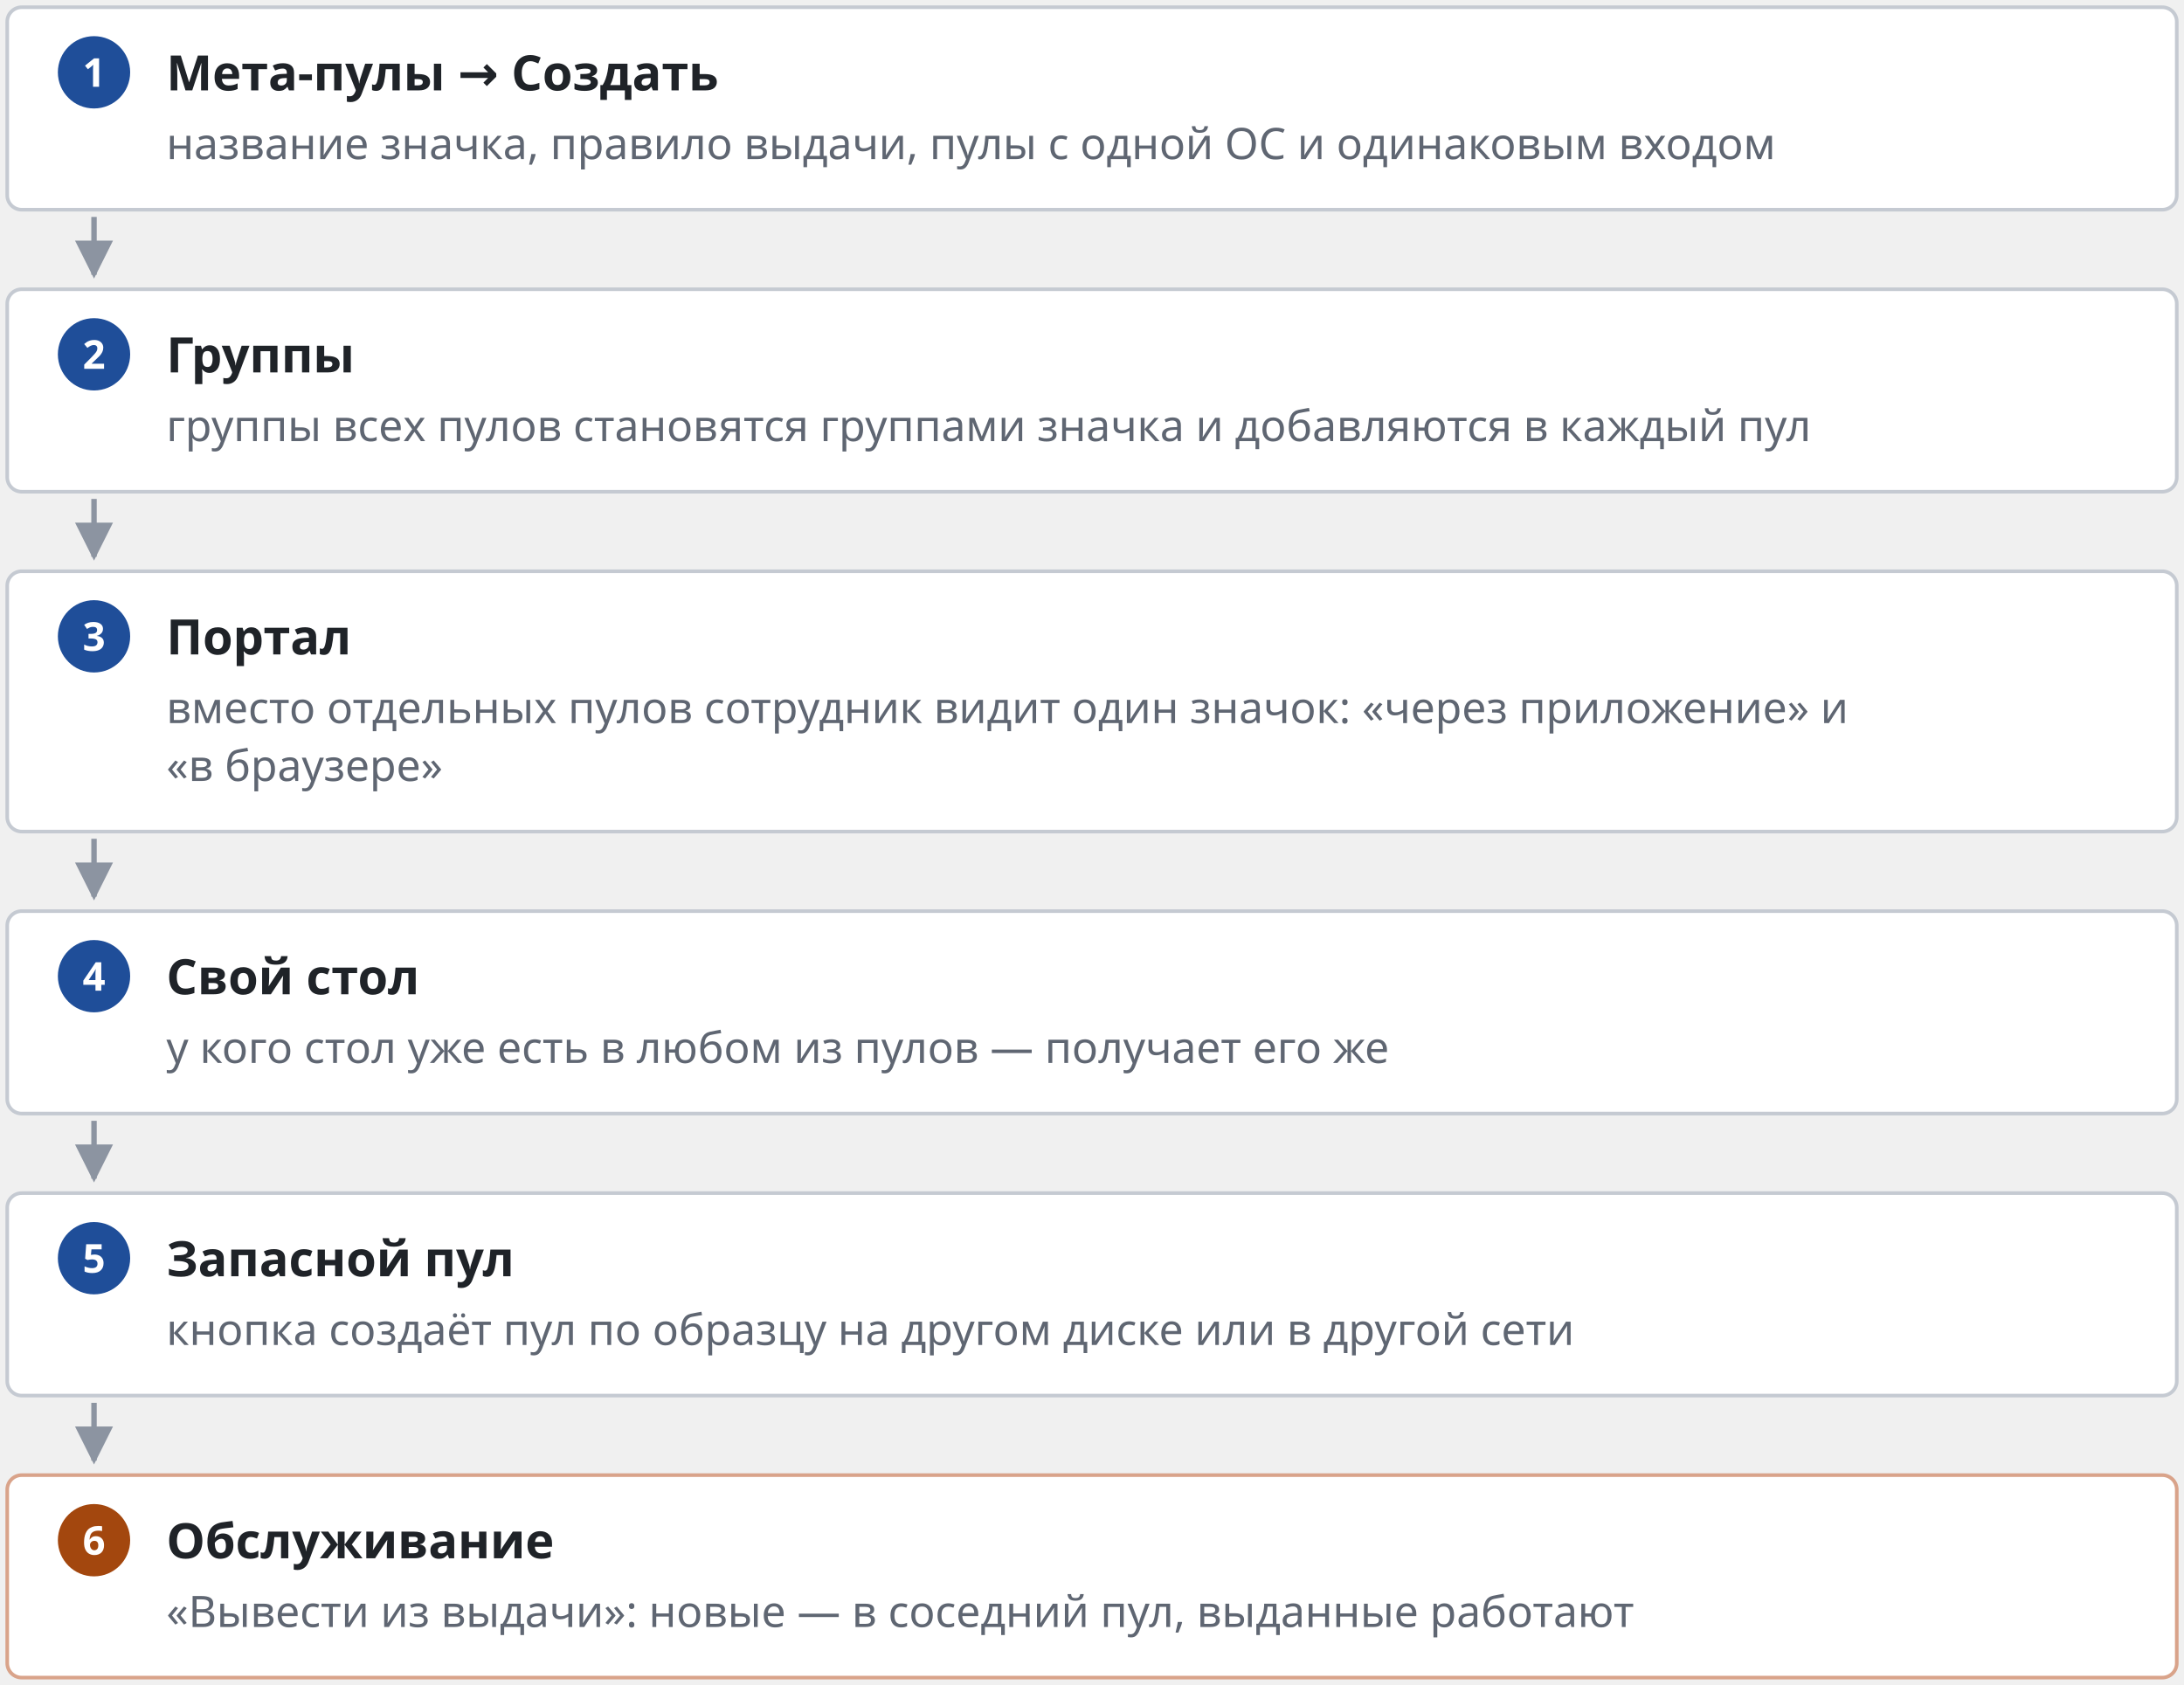
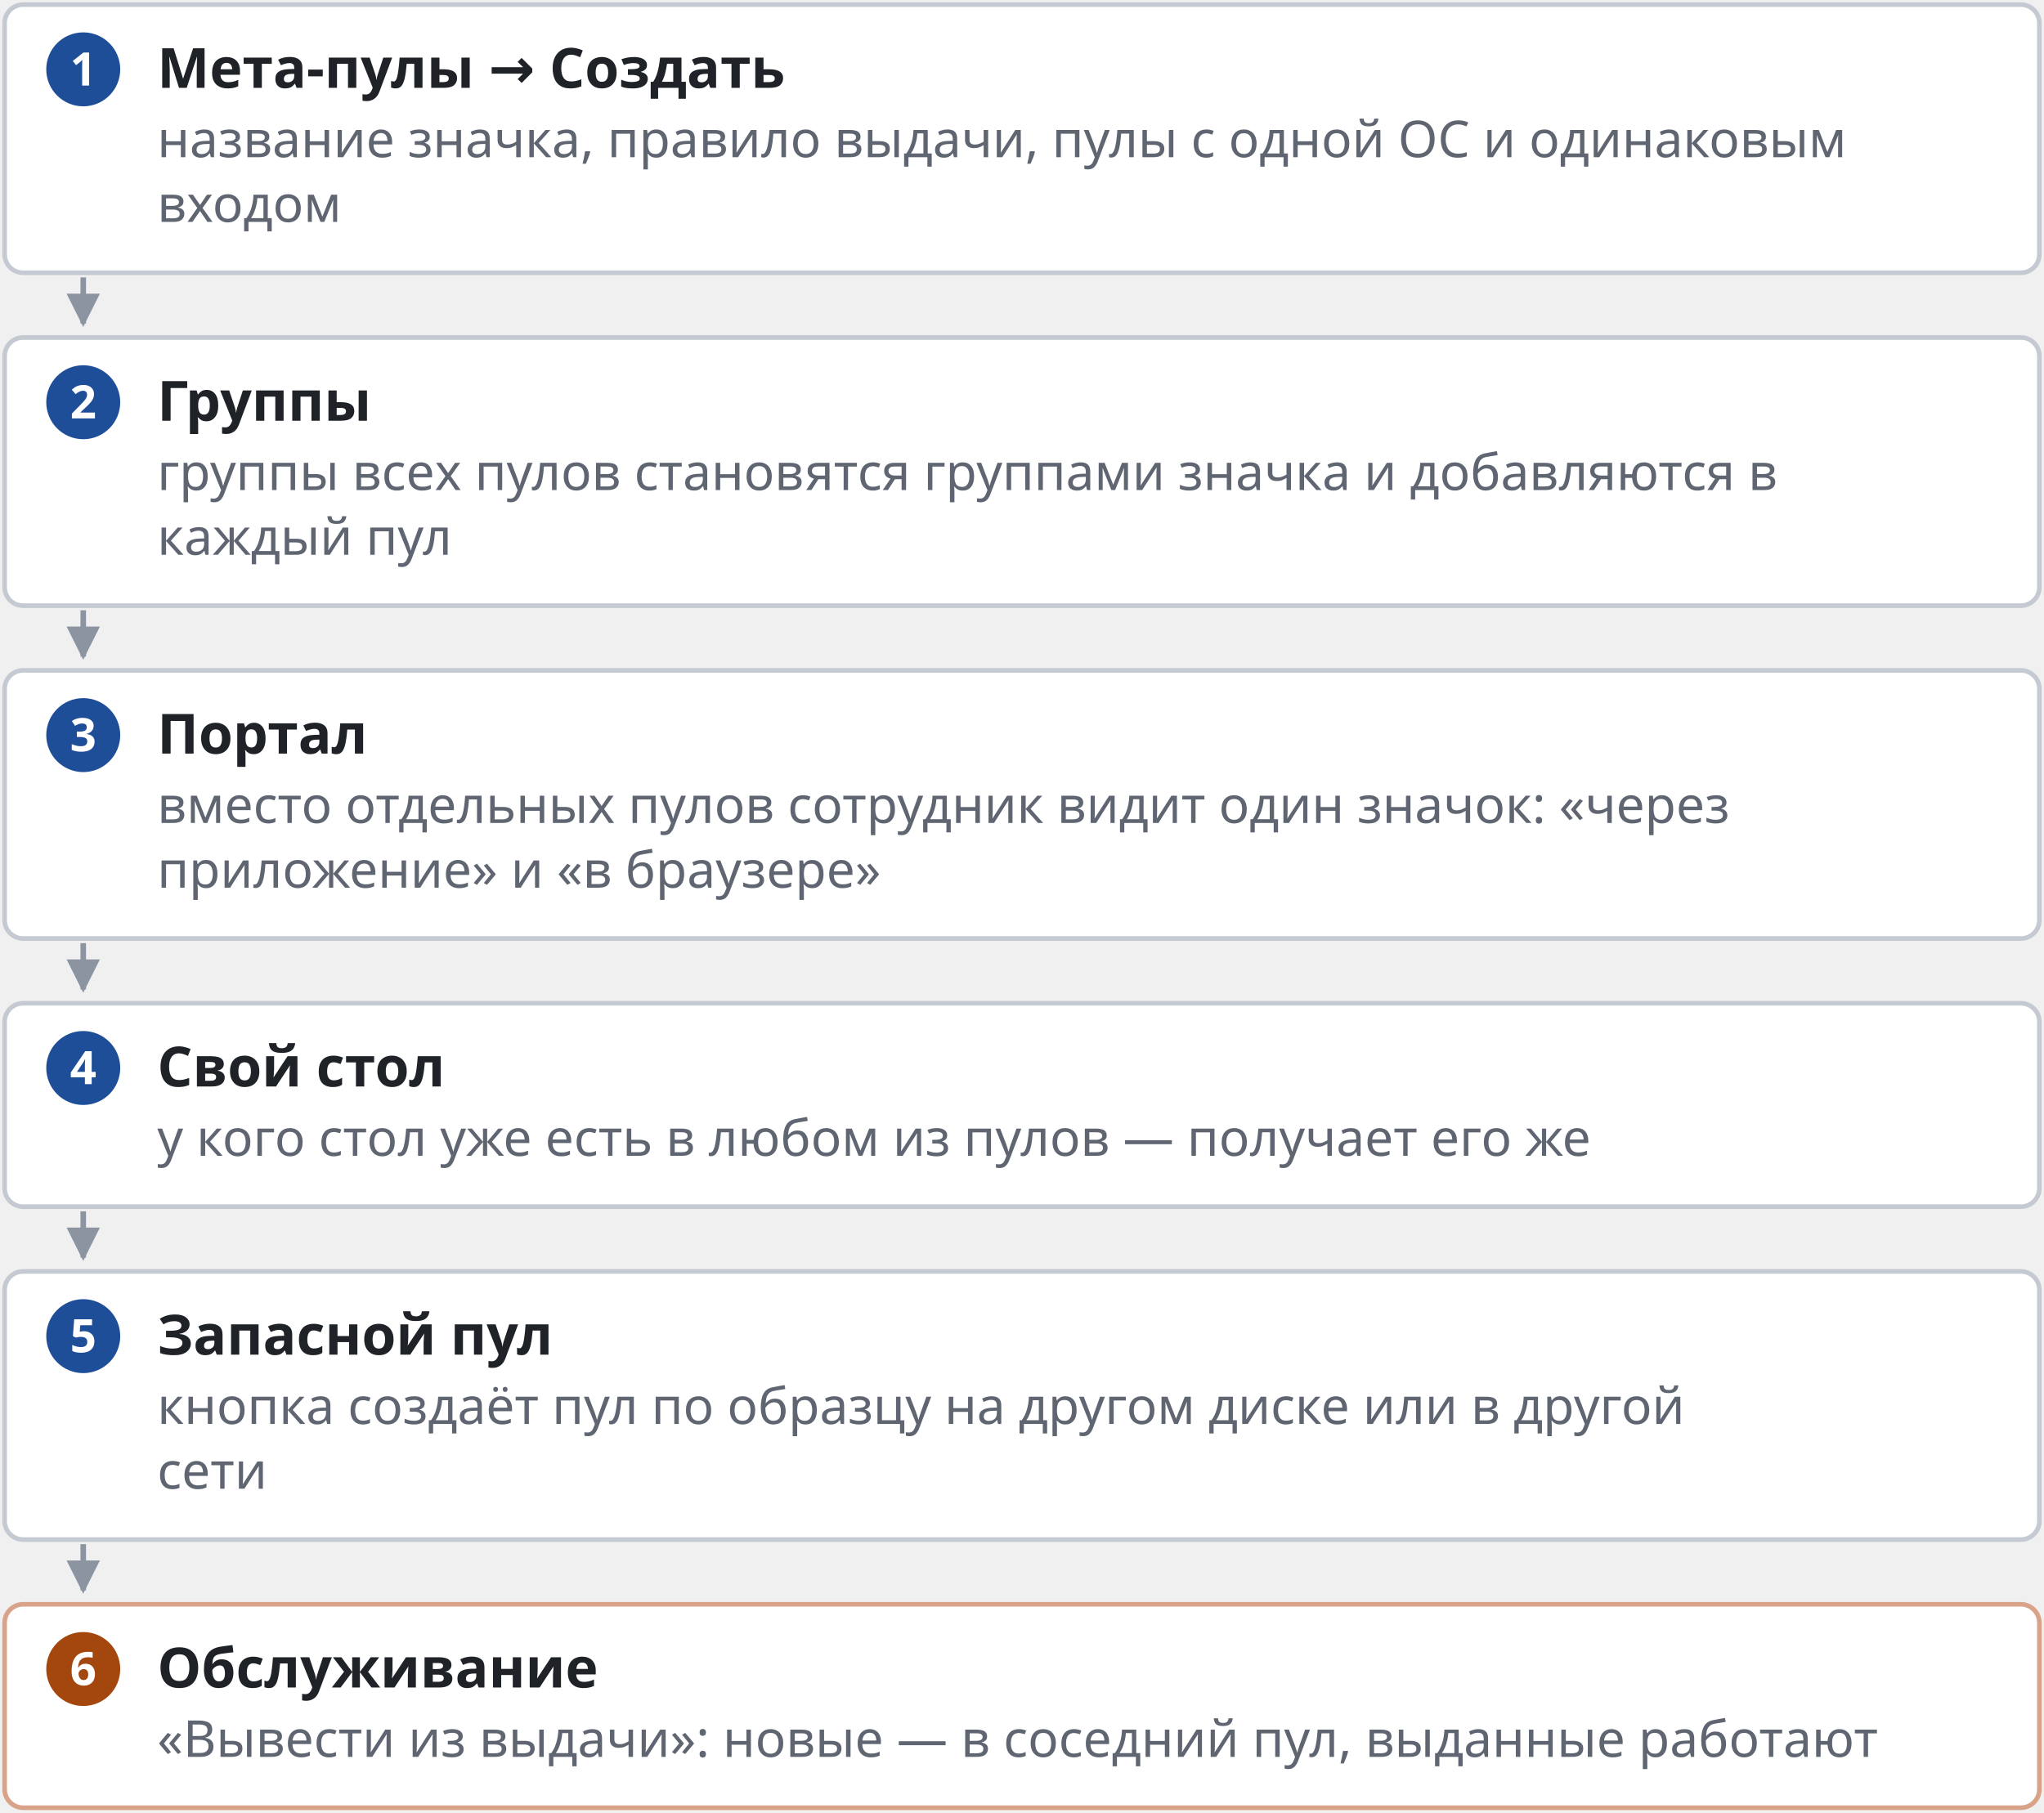
- <svg xmlns="http://www.w3.org/2000/svg" viewBox="0 0 604 466" width="100%" style="max-width:604px;font-family:IBM Plex Sans,sans-serif" role="img" aria-label="Схема: 6 шагов, они перечислены ниже">
+ <svg xmlns="http://www.w3.org/2000/svg" viewBox="0 0 442 392" width="442" height="392" style="max-width:100%;height:auto;font-family:IBM Plex Sans,sans-serif" role="img" aria-label="Схема: 6 шагов, они перечислены ниже">
  <defs>
-     <marker id="ha" viewBox="0 0 10 10" refX="9" refY="5" markerWidth="7" markerHeight="7" orient="auto">
+     <marker id="ha" viewBox="0 0 10 10" refX="9" refY="5" markerWidth="6" markerHeight="6" orient="auto">
      <path d="M0,0 L10,5 L0,10 z" fill="#8C94A1" />
    </marker>
  </defs>
-   <rect x="2" y="2" width="600" height="56" rx="4" fill="#FFFFFF" stroke="#C5CAD2" />
-   <circle cx="26" cy="20" r="10" fill="#1F4E99" />
-   <text x="26" y="24" font-size="11" font-weight="600" fill="#fff" text-anchor="middle">1</text>
-   <text x="46" y="25" font-size="13.5" font-weight="600" fill="#1F2328">Мета-пулы → Создать</text>
-   <text x="46" y="44" font-size="12" fill="#5F6672">название значка, правило выдачи, пулы с одной ОС и одинаковым входом</text>
-   <path d="M26 60 v16" stroke="#8C94A1" stroke-width="1.5" marker-end="url(#ha)" />
-   <rect x="2" y="80" width="600" height="56" rx="4" fill="#FFFFFF" stroke="#C5CAD2" />
-   <circle cx="26" cy="98" r="10" fill="#1F4E99" />
-   <text x="26" y="102" font-size="11" font-weight="600" fill="#fff" text-anchor="middle">2</text>
-   <text x="46" y="103" font-size="13.5" font-weight="600" fill="#1F2328">Группы</text>
-   <text x="46" y="122" font-size="12" fill="#5F6672">группы всех пулов становятся группами значка и добавляются в каждый пул</text>
-   <path d="M26 138 v16" stroke="#8C94A1" stroke-width="1.5" marker-end="url(#ha)" />
-   <rect x="2" y="158" width="600" height="72" rx="4" fill="#FFFFFF" stroke="#C5CAD2" />
-   <circle cx="26" cy="176" r="10" fill="#1F4E99" />
-   <text x="26" y="180" font-size="11" font-weight="600" fill="#fff" text-anchor="middle">3</text>
-   <text x="46" y="181" font-size="13.5" font-weight="600" fill="#1F2328">Портал</text>
-   <text x="46" y="200" font-size="12" fill="#5F6672">вместо отдельных пулов сотрудник видит один значок: «через приложение» и</text>
-   <text x="46" y="216" font-size="12" fill="#5F6672">«в браузере»</text>
-   <path d="M26 232 v16" stroke="#8C94A1" stroke-width="1.5" marker-end="url(#ha)" />
-   <rect x="2" y="252" width="600" height="56" rx="4" fill="#FFFFFF" stroke="#C5CAD2" />
-   <circle cx="26" cy="270" r="10" fill="#1F4E99" />
-   <text x="26" y="274" font-size="11" font-weight="600" fill="#fff" text-anchor="middle">4</text>
-   <text x="46" y="275" font-size="13.5" font-weight="600" fill="#1F2328">Свой стол</text>
-   <text x="46" y="294" font-size="12" fill="#5F6672">у кого стол уже есть в любом из пулов — получает его же</text>
-   <path d="M26 310 v16" stroke="#8C94A1" stroke-width="1.5" marker-end="url(#ha)" />
-   <rect x="2" y="330" width="600" height="56" rx="4" fill="#FFFFFF" stroke="#C5CAD2" />
-   <circle cx="26" cy="348" r="10" fill="#1F4E99" />
-   <text x="26" y="352" font-size="11" font-weight="600" fill="#fff" text-anchor="middle">5</text>
-   <text x="46" y="353" font-size="13.5" font-weight="600" fill="#1F2328">Запасной пул</text>
-   <text x="46" y="372" font-size="12" fill="#5F6672">кнопка создаёт пул по образцу на другом диске или в другой сети</text>
-   <path d="M26 388 v16" stroke="#8C94A1" stroke-width="1.5" marker-end="url(#ha)" />
-   <rect x="2" y="408" width="600" height="56" rx="4" fill="#FFFFFF" stroke="#D9A38A" />
-   <circle cx="26" cy="426" r="10" fill="#A3470E" />
-   <text x="26" y="430" font-size="11" font-weight="600" fill="#fff" text-anchor="middle">6</text>
-   <text x="46" y="431" font-size="13.5" font-weight="600" fill="#1F2328">Обслуживание</text>
-   <text x="46" y="450" font-size="12" fill="#5F6672">«Вывести из выдачи»: новые — в соседний пул, выданные работают</text>
+   <rect x="1" y="1" width="440" height="58" rx="4" fill="#FFFFFF" stroke="#C5CAD2" />
+   <circle cx="18" cy="15" r="8" fill="#1F4E99" />
+   <text x="18" y="18.5" font-size="10" font-weight="600" fill="#fff" text-anchor="middle">1</text>
+   <text x="34" y="19" font-size="12" font-weight="600" fill="#1F2328">Мета-пулы → Создать</text>
+   <text x="34" y="34" font-size="11" fill="#5F6672">название значка, правило выдачи, пулы с одной ОС и одинаковым</text>
+   <text x="34" y="48" font-size="11" fill="#5F6672">входом</text>
+   <path d="M18 60 v10" stroke="#8C94A1" stroke-width="1.2" marker-end="url(#ha)" />
+   <rect x="1" y="73" width="440" height="58" rx="4" fill="#FFFFFF" stroke="#C5CAD2" />
+   <circle cx="18" cy="87" r="8" fill="#1F4E99" />
+   <text x="18" y="90.5" font-size="10" font-weight="600" fill="#fff" text-anchor="middle">2</text>
+   <text x="34" y="91" font-size="12" font-weight="600" fill="#1F2328">Группы</text>
+   <text x="34" y="106" font-size="11" fill="#5F6672">группы всех пулов становятся группами значка и добавляются в</text>
+   <text x="34" y="120" font-size="11" fill="#5F6672">каждый пул</text>
+   <path d="M18 132 v10" stroke="#8C94A1" stroke-width="1.2" marker-end="url(#ha)" />
+   <rect x="1" y="145" width="440" height="58" rx="4" fill="#FFFFFF" stroke="#C5CAD2" />
+   <circle cx="18" cy="159" r="8" fill="#1F4E99" />
+   <text x="18" y="162.5" font-size="10" font-weight="600" fill="#fff" text-anchor="middle">3</text>
+   <text x="34" y="163" font-size="12" font-weight="600" fill="#1F2328">Портал</text>
+   <text x="34" y="178" font-size="11" fill="#5F6672">вместо отдельных пулов сотрудник видит один значок: «через</text>
+   <text x="34" y="192" font-size="11" fill="#5F6672">приложение» и «в браузере»</text>
+   <path d="M18 204 v10" stroke="#8C94A1" stroke-width="1.2" marker-end="url(#ha)" />
+   <rect x="1" y="217" width="440" height="44" rx="4" fill="#FFFFFF" stroke="#C5CAD2" />
+   <circle cx="18" cy="231" r="8" fill="#1F4E99" />
+   <text x="18" y="234.5" font-size="10" font-weight="600" fill="#fff" text-anchor="middle">4</text>
+   <text x="34" y="235" font-size="12" font-weight="600" fill="#1F2328">Свой стол</text>
+   <text x="34" y="250" font-size="11" fill="#5F6672">у кого стол уже есть в любом из пулов — получает его же</text>
+   <path d="M18 262 v10" stroke="#8C94A1" stroke-width="1.2" marker-end="url(#ha)" />
+   <rect x="1" y="275" width="440" height="58" rx="4" fill="#FFFFFF" stroke="#C5CAD2" />
+   <circle cx="18" cy="289" r="8" fill="#1F4E99" />
+   <text x="18" y="292.5" font-size="10" font-weight="600" fill="#fff" text-anchor="middle">5</text>
+   <text x="34" y="293" font-size="12" font-weight="600" fill="#1F2328">Запасной пул</text>
+   <text x="34" y="308" font-size="11" fill="#5F6672">кнопка создаёт пул по образцу на другом диске или в другой</text>
+   <text x="34" y="322" font-size="11" fill="#5F6672">сети</text>
+   <path d="M18 334 v10" stroke="#8C94A1" stroke-width="1.2" marker-end="url(#ha)" />
+   <rect x="1" y="347" width="440" height="44" rx="4" fill="#FFFFFF" stroke="#D9A38A" />
+   <circle cx="18" cy="361" r="8" fill="#A3470E" />
+   <text x="18" y="364.5" font-size="10" font-weight="600" fill="#fff" text-anchor="middle">6</text>
+   <text x="34" y="365" font-size="12" font-weight="600" fill="#1F2328">Обслуживание</text>
+   <text x="34" y="380" font-size="11" fill="#5F6672">«Вывести из выдачи»: новые — в соседний пул, выданные работают</text>
</svg>
